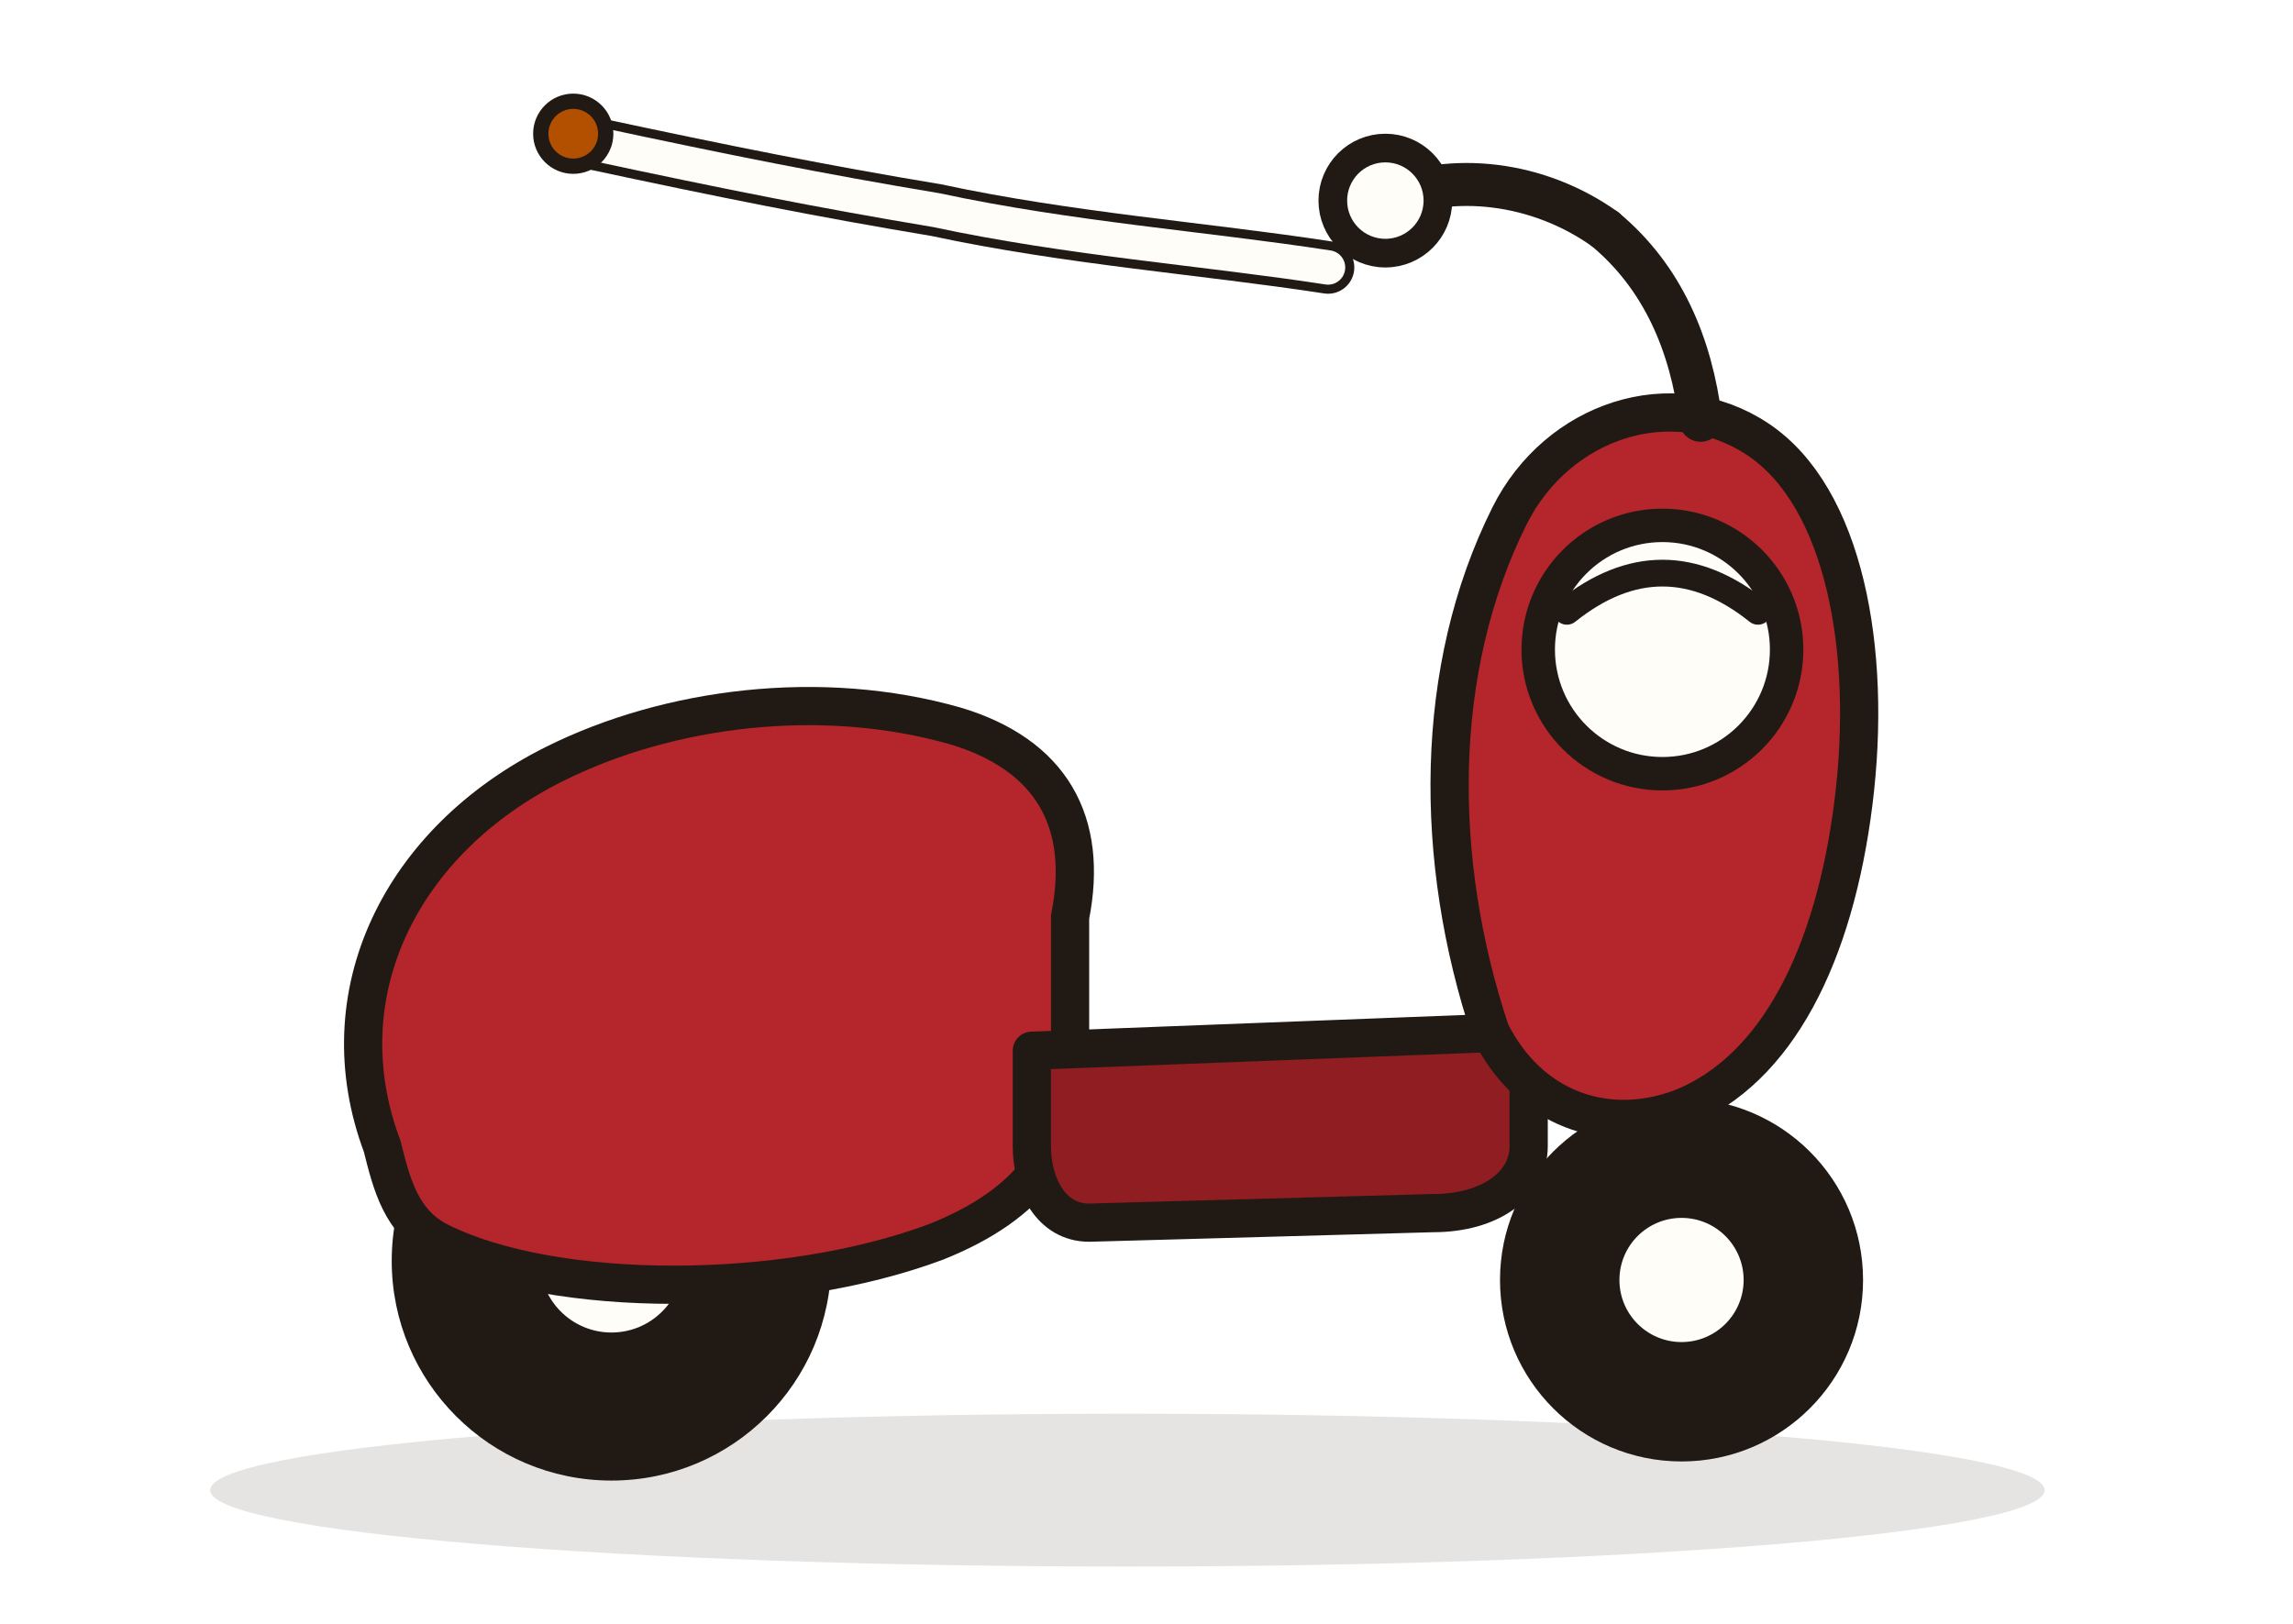
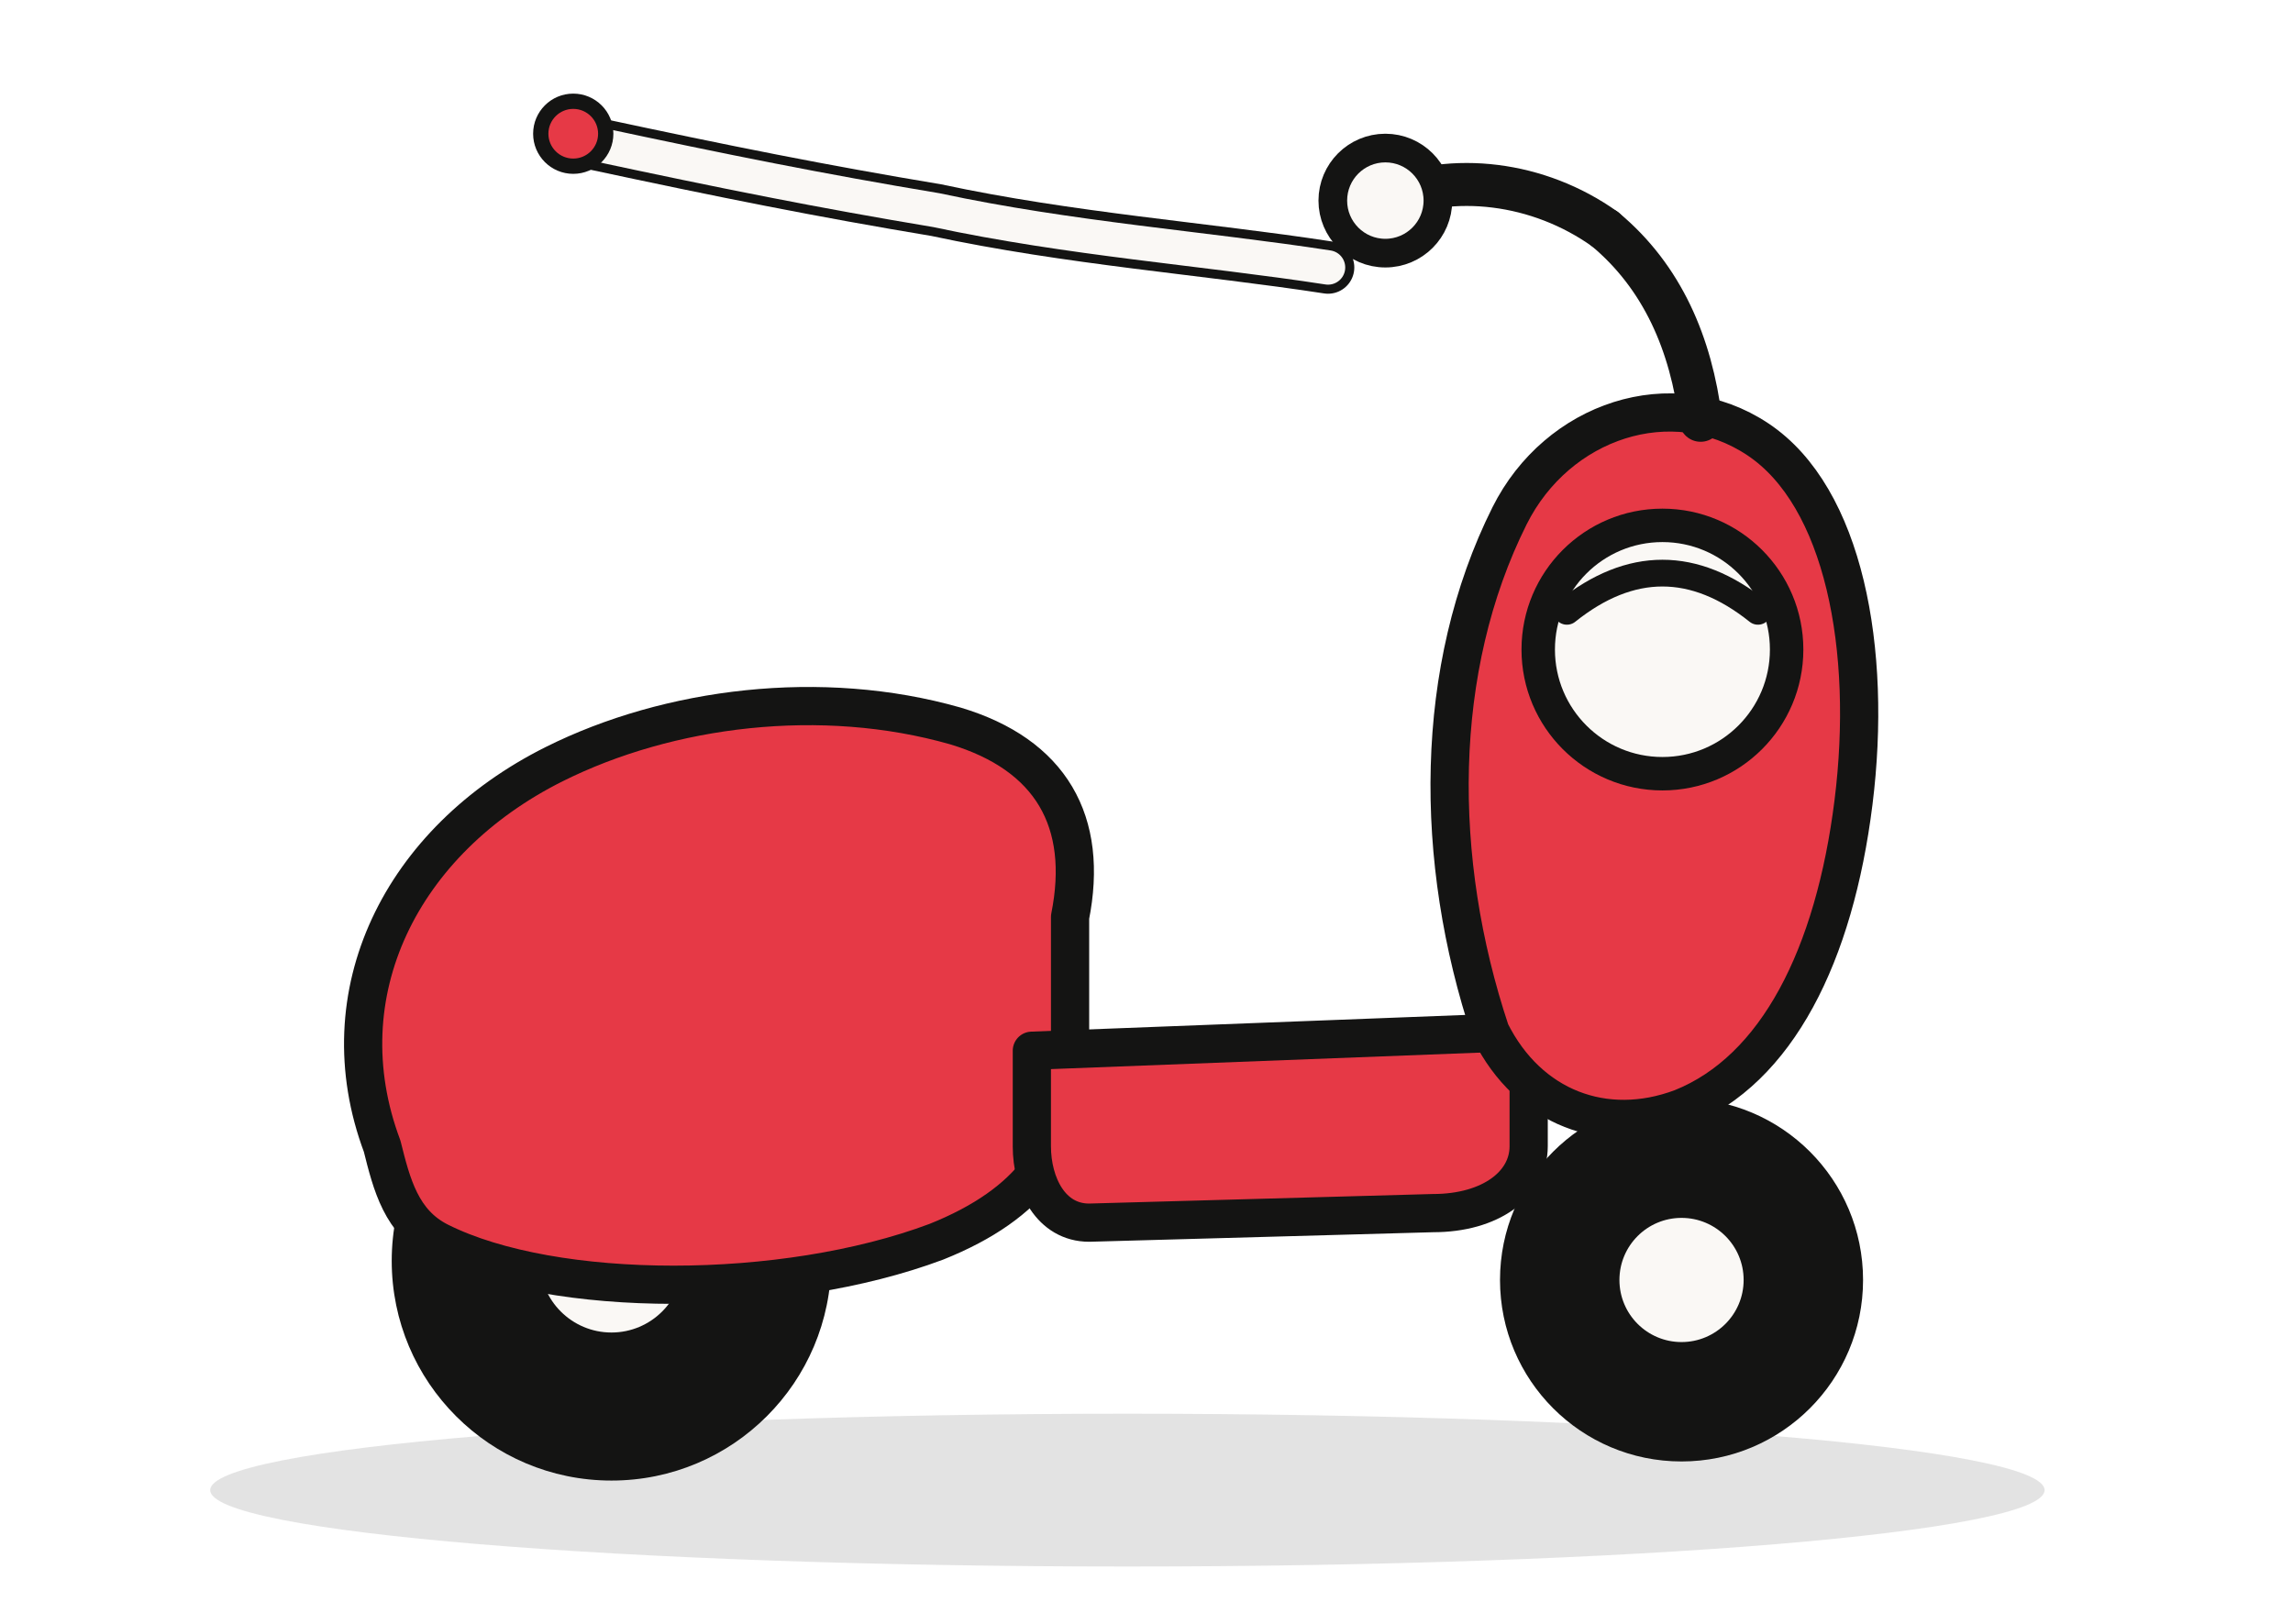
<svg xmlns="http://www.w3.org/2000/svg" viewBox="0 0 240 170" role="img" aria-hidden="true">
  <style>
@media (prefers-reduced-motion: no-preference) {
  .ribbon { animation: ribbon-flutter 2.4s ease-in-out infinite; transform-origin: 139px 28px; }
  @keyframes ribbon-flutter { 0%, 100% { transform: rotate(0deg); } 50% { transform: rotate(-3deg); } }
  .idle-bob { animation: idle-bob 3.4s ease-in-out infinite; transform-origin: 118px 130px; }
  @keyframes idle-bob { 0%, 100% { transform: translateY(0); } 50% { transform: translateY(-3px); } }
  .sparkle { animation: sparkle-pulse 1.4s ease-in-out infinite; transform-box: fill-box; transform-origin: center; }
  @keyframes sparkle-pulse { 0%, 100% { opacity: 0.35; transform: scale(0.85); } 50% { opacity: 1; transform: scale(1.05); } }
  .lamp { animation: lamp-blink 5.2s ease-in-out infinite; transform-box: fill-box; transform-origin: center; }
  @keyframes lamp-blink { 0%, 91%, 100% { transform: scaleY(1); } 94% { transform: scaleY(0.12); } 97% { transform: scaleY(1); } }
}
</style>
-   <ellipse cx="118" cy="156" rx="96" ry="8" fill="#211a14" opacity="0.12" />
+   <ellipse cx="118" cy="156" rx="96" ry="8" fill="#141413" opacity="0.12" />
  <g class="">
-     <circle cx="64" cy="132" r="23" fill="#211a14" />
-     <circle cx="64" cy="132" r="7.5" fill="#fffdf8" />
-     <circle cx="176" cy="134" r="19" fill="#211a14" />
-     <circle cx="176" cy="134" r="6.5" fill="#fffdf8" />
-     <path d="M40,120            C34,104 42,88 58,80            C70,74 86,72 100,76            C110,79 114,86 112,96            L112,112            C112,120 108,126 98,130            C82,136 58,136 46,130            C42,128 41,124 40,120 Z" fill="#b4262b" stroke="#211a14" stroke-width="4" stroke-linejoin="round" />
-     <path d="M108,110 L160,108 L160,120 C160,124 156,127 150,127 L114,128 C110,128 108,124 108,120 Z" fill="#8f1d21" stroke="#211a14" stroke-width="4" stroke-linejoin="round" />
-     <path d="M156,108            C150,90 150,70 158,54            C163,44 175,40 184,46            C193,52 196,68 194,84            C192,100 186,112 176,116            C168,119 160,116 156,108 Z" fill="#b4262b" stroke="#211a14" stroke-width="4" stroke-linejoin="round" />
-     <path d="M178,44 C177,36 174,29 168,24" stroke="#211a14" stroke-width="4.5" fill="none" stroke-linecap="round" />
-     <path d="M168,24 C161,19 152,18 145,21" stroke="#211a14" stroke-width="4.5" fill="none" stroke-linecap="round" />
-     <circle cx="145" cy="21" r="5.5" fill="#fffdf8" stroke="#211a14" stroke-width="3" />
+     <circle cx="64" cy="132" r="23" fill="#141413" />
+     <circle cx="64" cy="132" r="7.5" fill="#FAF8F5" />
+     <circle cx="176" cy="134" r="19" fill="#141413" />
+     <circle cx="176" cy="134" r="6.5" fill="#FAF8F5" />
+     <path d="M40,120            C34,104 42,88 58,80            C70,74 86,72 100,76            C110,79 114,86 112,96            L112,112            C112,120 108,126 98,130            C82,136 58,136 46,130            C42,128 41,124 40,120 Z" fill="#E63946" stroke="#141413" stroke-width="4" stroke-linejoin="round" />
+     <path d="M108,110 L160,108 L160,120 C160,124 156,127 150,127 L114,128 C110,128 108,124 108,120 Z" fill="#E63946" stroke="#141413" stroke-width="4" stroke-linejoin="round" />
+     <path d="M156,108            C150,90 150,70 158,54            C163,44 175,40 184,46            C193,52 196,68 194,84            C192,100 186,112 176,116            C168,119 160,116 156,108 Z" fill="#E63946" stroke="#141413" stroke-width="4" stroke-linejoin="round" />
+     <path d="M178,44 C177,36 174,29 168,24" stroke="#141413" stroke-width="4.5" fill="none" stroke-linecap="round" />
+     <path d="M168,24 C161,19 152,18 145,21" stroke="#141413" stroke-width="4.5" fill="none" stroke-linecap="round" />
+     <circle cx="145" cy="21" r="5.5" fill="#FAF8F5" stroke="#141413" stroke-width="3" />
    <g class="ribbon">
-       <path d="M139,28 C126,26 112,25 98,22 C86,20 76,18 62,15" stroke="#211a14" stroke-width="5.5" fill="none" stroke-linecap="round" />
-       <path d="M139,28 C126,26 112,25 98,22 C86,20 76,18 62,15" stroke="#fffdf8" stroke-width="3.6" fill="none" stroke-linecap="round" />
-       <circle cx="60" cy="14" r="3.4" fill="#b25000" stroke="#211a14" stroke-width="1.6" />
+       <path d="M139,28 C126,26 112,25 98,22 C86,20 76,18 62,15" stroke="#141413" stroke-width="5.5" fill="none" stroke-linecap="round" />
+       <path d="M139,28 C126,26 112,25 98,22 C86,20 76,18 62,15" stroke="#FAF8F5" stroke-width="3.6" fill="none" stroke-linecap="round" />
+       <circle cx="60" cy="14" r="3.4" fill="#E63946" stroke="#141413" stroke-width="1.6" />
    </g>
-     <circle class="lamp" cx="174" cy="68" r="13" fill="#fffdf8" stroke="#211a14" stroke-width="3.5" />
-     <path d="M164,64 Q174,56 184,64" stroke="#211a14" stroke-width="2.8" fill="none" stroke-linecap="round" />
+     <circle class="lamp" cx="174" cy="68" r="13" fill="#FAF8F5" stroke="#141413" stroke-width="3.5" />
+     <path d="M164,64 Q174,56 184,64" stroke="#141413" stroke-width="2.8" fill="none" stroke-linecap="round" />
  </g>
</svg>
